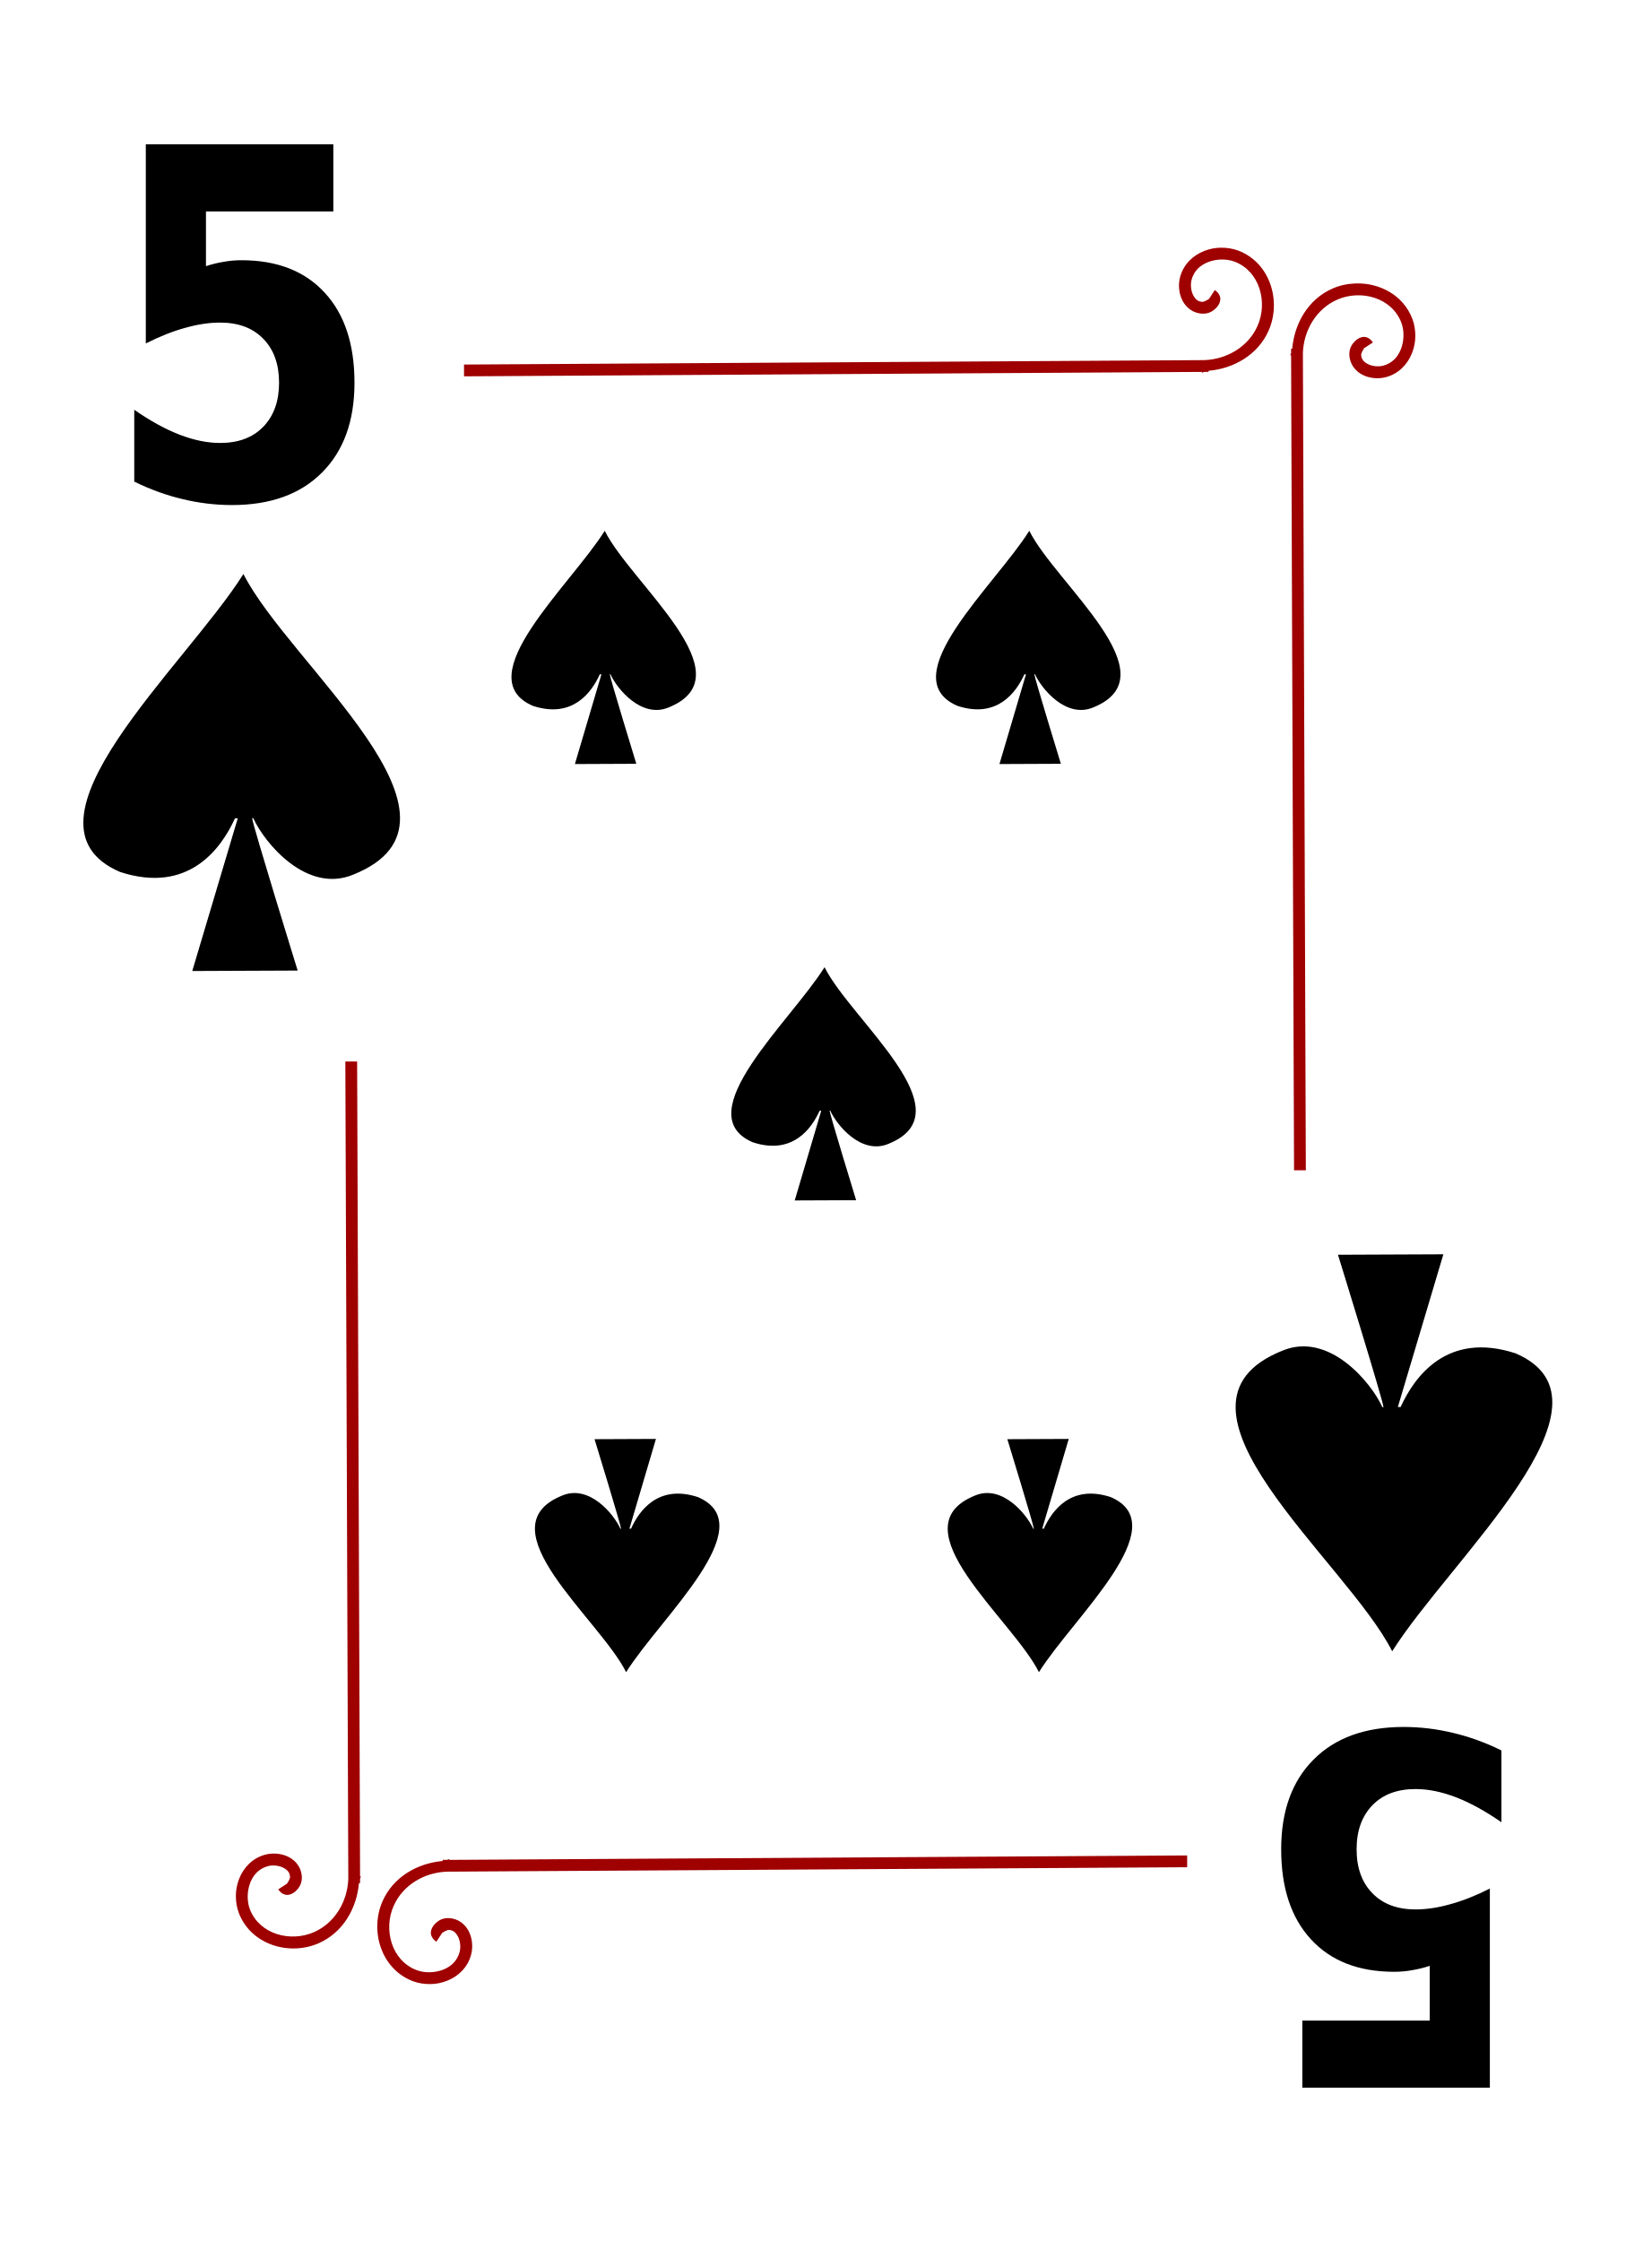
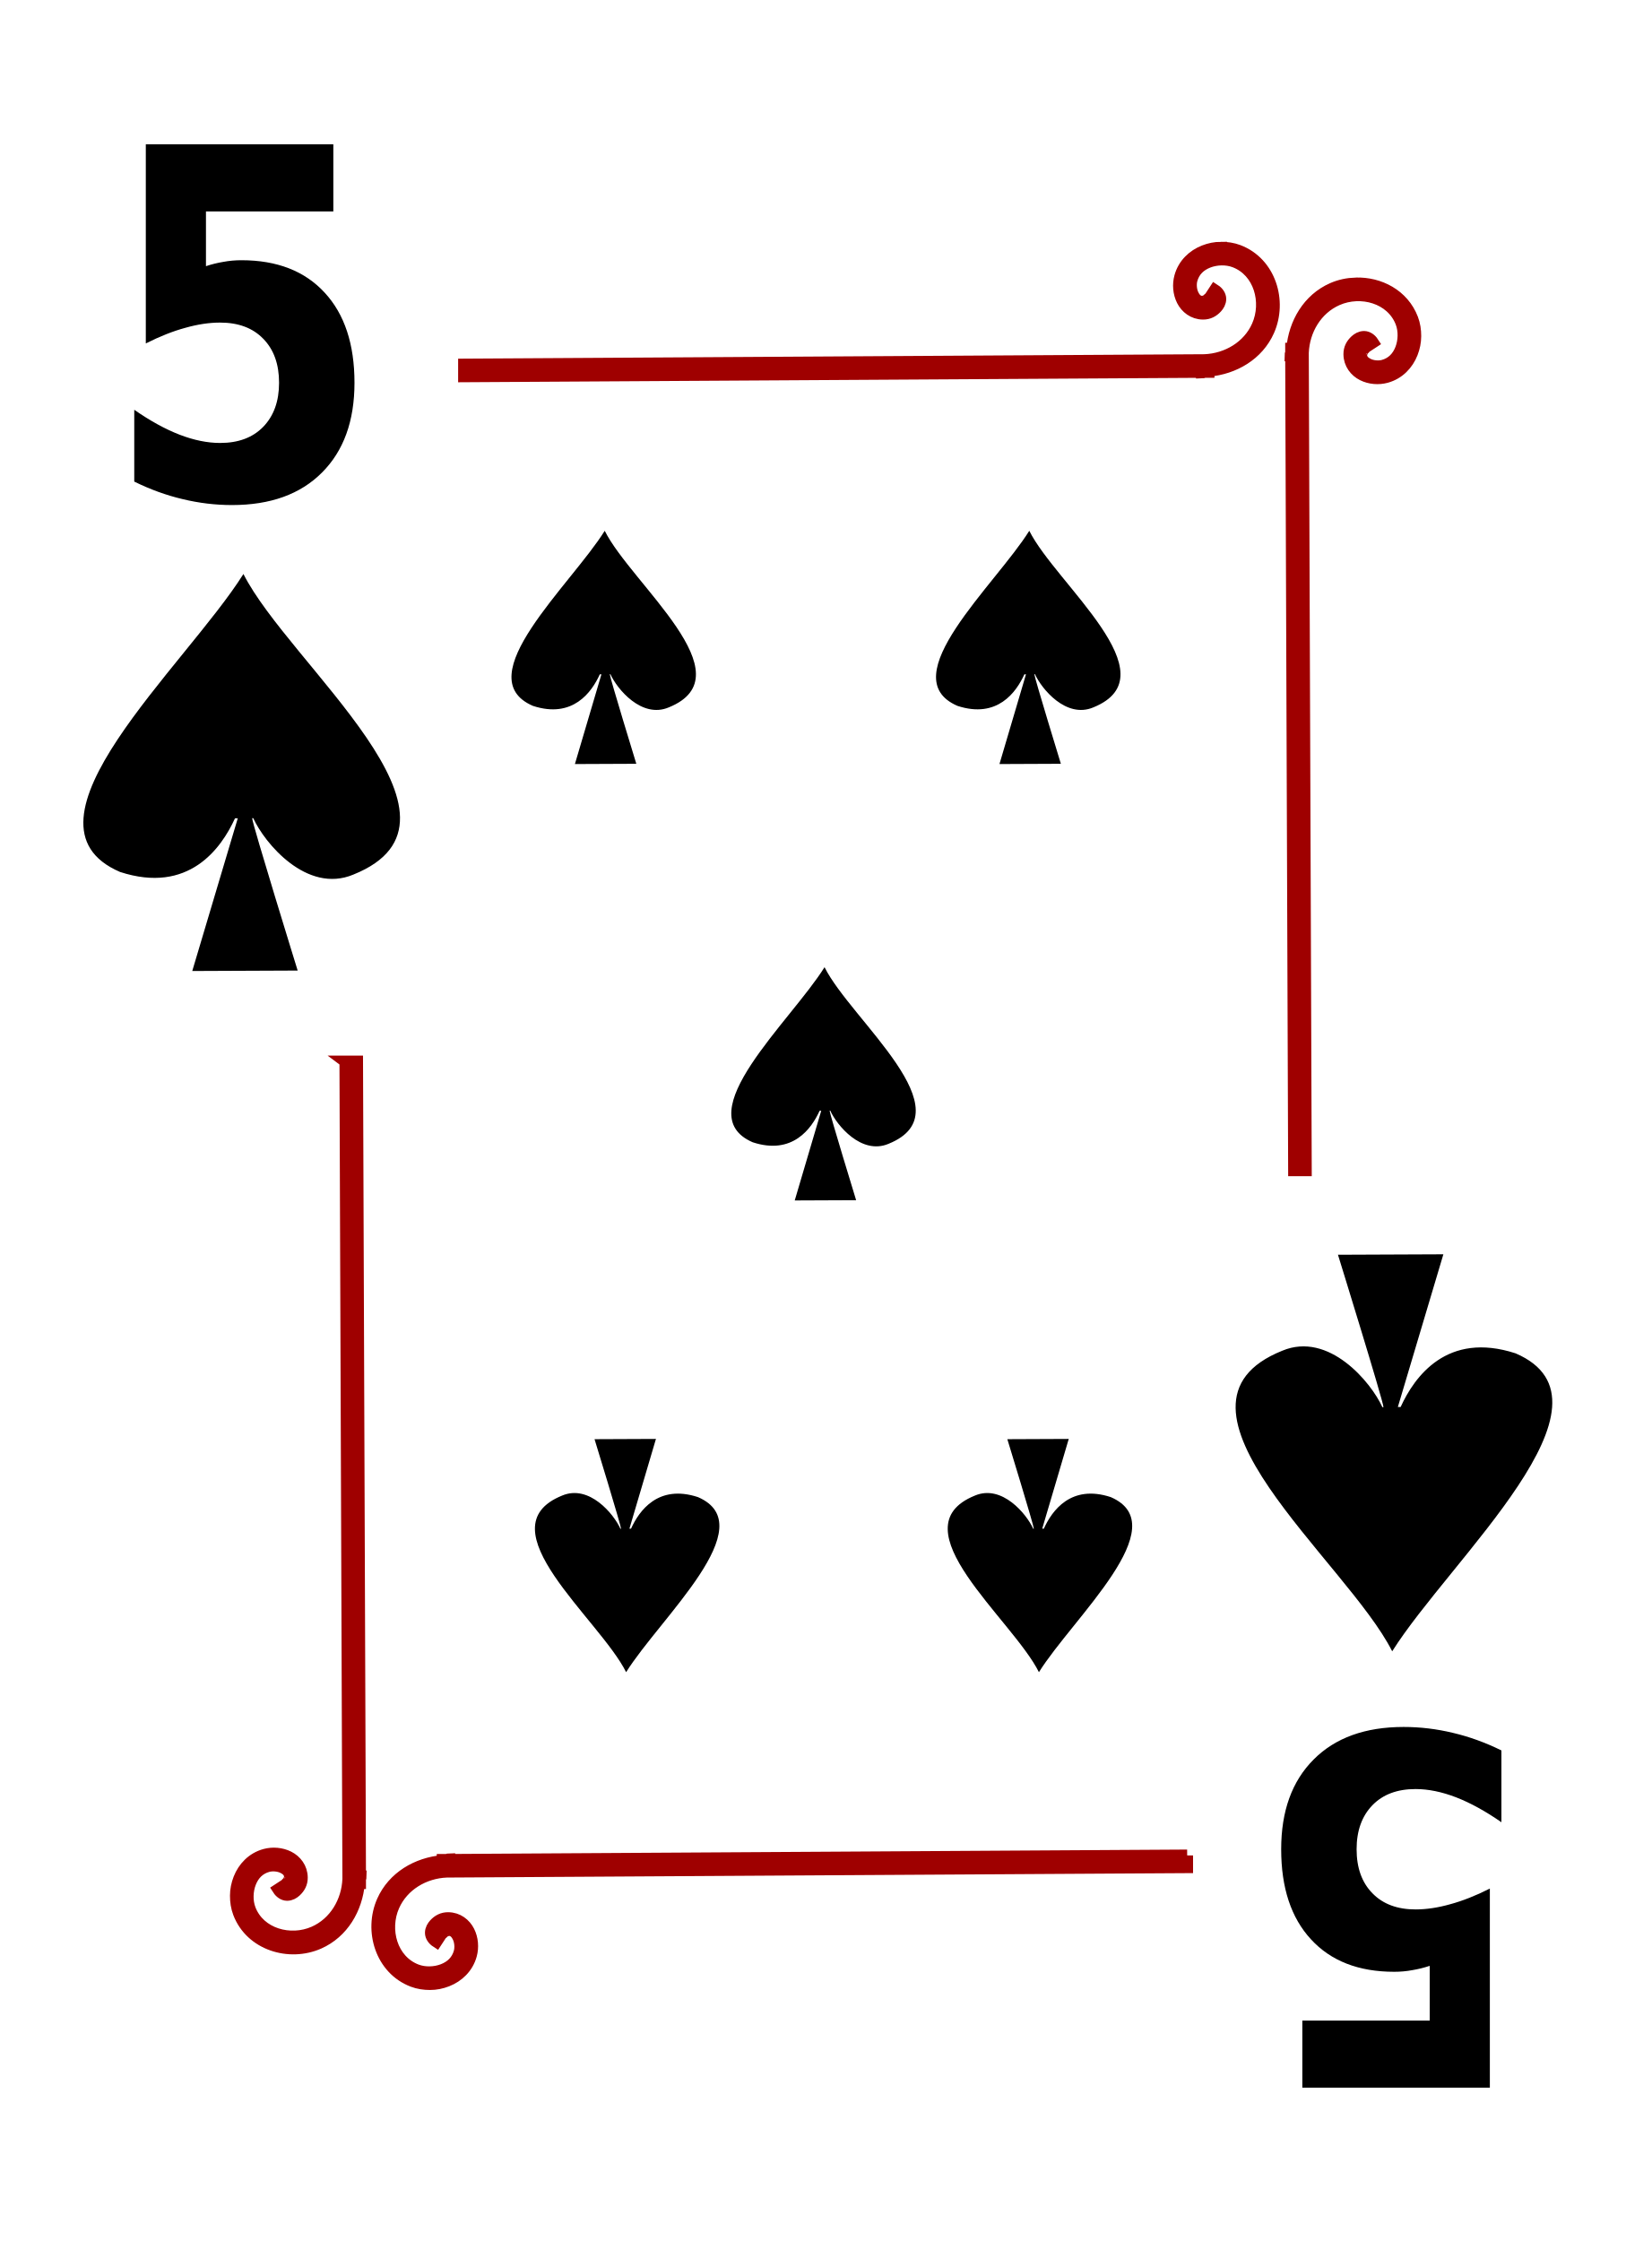
<svg xmlns="http://www.w3.org/2000/svg" viewBox="0 0 140 190">
-   <path d="m103.531,21c-.497.002-.973.099-1.438.281-.93.364-1.738,1.111-2.031,2.188-.176.645-.123,1.381.188,2s.932,1.119 1.75,1.125c.476.003.85-.196 1.156-.531 .153-.168.313-.416.312-.719s-.21-.583-.469-.75l-.531.812c.07.045 0-.005 0-.062s.017-.022-.031.031c-.097.106-.455.219-.438.219-.423-.003-.655-.217-.844-.594s-.227-.905-.125-1.281c.204-.751.718-1.231 1.406-1.5s1.552-.298 2.25-.031c2.116.808 2.825,3.429 1.938,5.438-.779,1.764-2.581,2.83-4.5,2.906l-62.781.375v1l62.562-.375v.062c.078 0.0.141-.06.219-.062h.344v-.094c2.163-.194 4.191-1.362 5.094-3.406 1.101-2.492.143-5.748-2.562-6.781-.472-.18-.971-.252-1.469-.25zm11.406,3.031c-.672.023-1.346.162-1.969.438-2.044.903-3.212,2.93-3.406,5.094h-.094v.344c-.003.078-.063.141-.062.219h.062l.25,69.094h1l-.25-69.312c.077-1.919 1.142-3.721 2.906-4.5 2.008-.887 4.63-.178 5.438,1.938 .266.698.238,1.562-.031,2.25s-.749,1.202-1.5,1.406c-.376.102-.905.064-1.281-.125s-.591-.421-.594-.844c0.0.017.113-.341.219-.438 .053-.048.089-.031.031-.031s-.108-.07-.062,0l.812-.531c-.167-.259-.447-.468-.75-.469s-.551.159-.719.312c-.335.306-.535.681-.531,1.156 .006.818.506,1.44 1.125,1.75s1.355.363 2,.188c1.076-.293 1.824-1.101 2.188-2.031 .182-.465.279-.94.281-1.438s-.07-.996-.25-1.469c-.775-2.029-2.797-3.068-4.812-3zm-85.656,65.969 .25,69.312c-.077,1.919-1.142,3.721-2.906,4.5-2.008.887-4.63.178-5.438-1.938-.266-.698-.238-1.562.031-2.25s.749-1.202 1.5-1.406c.376-.102.905-.064 1.281.125s.591.421.594.844c-0-.017-.113.341-.219.438-.053.048-.089.031-.031.031s.108.07.062,0l-.812.531c.167.259.447.468.75.469s.551-.159.719-.312c.335-.306.535-.681.531-1.156-.006-.818-.506-1.44-1.125-1.75s-1.355-.363-2-.188c-1.076.293-1.824,1.101-2.188,2.031-.182.465-.279.94-.281,1.438s.07.996.25,1.469c1.033,2.706 4.289,3.663 6.781,2.562 2.044-.903 3.212-2.93 3.406-5.094h.094v-.344c.003-.078.063-.141.062-.219h-.062l-.25-69.094h-1zm71.375,67.312-62.562.375v-.062c-.078-0-.141.06-.219.062h-.344v.094c-2.163.194-4.191,1.362-5.094,3.406-1.101,2.492-.143,5.748 2.562,6.781 .472.18.971.252 1.469.25s.973-.099 1.438-.281c.93-.364 1.738-1.111 2.031-2.188 .176-.645.123-1.381-.188-2s-.932-1.119-1.75-1.125c-.476-.003-.85.196-1.156.531-.153.168-.313.416-.312.719s.21.583.469.75l.531-.812c-.07-.045-0.0.005 0,.062s-.017.022.031-.031c.097-.106.455-.219.438-.219 .423.003.655.217.844.594s.227.905.125,1.281c-.204.751-.718,1.231-1.406,1.5s-1.552.298-2.25.031c-2.116-.808-2.825-3.429-1.938-5.438 .779-1.764 2.581-2.83 4.5-2.906l62.781-.375v-1z" fill="#9f0000" fill-rule="evenodd" />
+   <path d="m103.531,21c-.497.002-.973.099-1.438.281-.93.364-1.738,1.111-2.031,2.188-.176.645-.123,1.381.188,2s.932,1.119 1.75,1.125c.476.003.85-.196 1.156-.531 .153-.168.313-.416.312-.719s-.21-.583-.469-.75l-.531.812c.07.045 0-.005 0-.062s.017-.022-.031.031c-.097.106-.455.219-.438.219-.423-.003-.655-.217-.844-.594s-.227-.905-.125-1.281c.204-.751.718-1.231 1.406-1.5s1.552-.298 2.25-.031c2.116.808 2.825,3.429 1.938,5.438-.779,1.764-2.581,2.83-4.5,2.906l-62.781.375v1l62.562-.375v.062c.078 0.0.141-.06.219-.062h.344v-.094c2.163-.194 4.191-1.362 5.094-3.406 1.101-2.492.143-5.748-2.562-6.781-.472-.18-.971-.252-1.469-.25zm11.406,3.031c-.672.023-1.346.162-1.969.438-2.044.903-3.212,2.93-3.406,5.094h-.094v.344c-.003.078-.063.141-.062.219h.062l.25,69.094h1l-.25-69.312c.077-1.919 1.142-3.721 2.906-4.5 2.008-.887 4.63-.178 5.438,1.938 .266.698.238,1.562-.031,2.25s-.749,1.202-1.5,1.406c-.376.102-.905.064-1.281-.125s-.591-.421-.594-.844c0.0.017.113-.341.219-.438 .053-.048.089-.031.031-.031s-.108-.07-.062,0l.812-.531c-.167-.259-.447-.468-.75-.469s-.551.159-.719.312c-.335.306-.535.681-.531,1.156 .006.818.506,1.44 1.125,1.75s1.355.363 2,.188c1.076-.293 1.824-1.101 2.188-2.031 .182-.465.279-.94.281-1.438s-.07-.996-.25-1.469c-.775-2.029-2.797-3.068-4.812-3zm-85.656,65.969 .25,69.312c-.077,1.919-1.142,3.721-2.906,4.5-2.008.887-4.63.178-5.438-1.938-.266-.698-.238-1.562.031-2.25s.749-1.202 1.5-1.406c.376-.102.905-.064 1.281.125s.591.421.594.844c-0-.017-.113.341-.219.438-.053.048-.089.031-.031.031s.108.07.062,0l-.812.531c.167.259.447.468.75.469s.551-.159.719-.312c.335-.306.535-.681.531-1.156-.006-.818-.506-1.44-1.125-1.75s-1.355-.363-2-.188c-1.076.293-1.824,1.101-2.188,2.031-.182.465-.279.94-.281,1.438s.07.996.25,1.469c1.033,2.706 4.289,3.663 6.781,2.562 2.044-.903 3.212-2.93 3.406-5.094h.094v-.344c.003-.078.063-.141.062-.219h-.062l-.25-69.094h-1zm71.375,67.312-62.562.375v-.062c-.078-0-.141.06-.219.062h-.344v.094c-2.163.194-4.191,1.362-5.094,3.406-1.101,2.492-.143,5.748 2.562,6.781 .472.18.971.252 1.469.25s.973-.099 1.438-.281c.93-.364 1.738-1.111 2.031-2.188 .176-.645.123-1.381-.188-2s-.932-1.119-1.75-1.125c-.476-.003-.85.196-1.156.531-.153.168-.313.416-.312.719s.21.583.469.75l.531-.812c-.07-.045-0.0.005 0,.062s-.017.022.031-.031c.097-.106.455-.219.438-.219 .423.003.655.217.844.594s.227.905.125,1.281c-.204.751-.718,1.231-1.406,1.5s-1.552.298-2.25.031c-2.116-.808-2.825-3.429-1.938-5.438 .779-1.764 2.581-2.83 4.5-2.906l62.781-.375v-1z" fill="#9f0000" fill-rule="evenodd" stroke="#9f0000" />
  <g transform="matrix(.59314 0 0 .23894 -103.05 9.256)">
    <path d="m260.18 149.6c-4.836 19.241-19.676 52.006-10.275 62.122 5.707 4.657 8.422-4.876 9.572-11.187h0.23l-3.79 31.836 8.777-0.094s-3.781-30.602-3.79-31.773h0.092c0.929 5.157 4.454 15.833 8.332 11.767 11.339-11.397-5.358-43.83-9.15-62.671z" fill-rule="evenodd" />
  </g>
  <g transform="matrix(-.59314 0 0 -.23894 207.41 177.52)">
    <path d="m260.18 149.6c-4.836 19.241-19.676 52.006-10.275 62.122 5.707 4.657 8.422-4.876 9.572-11.187h0.23l-3.79 31.836 8.777-0.094s-3.781-30.602-3.79-31.773h0.092c0.929 5.157 4.454 15.833 8.332 11.767 11.339-11.397-5.358-43.83-9.15-62.671z" fill-rule="evenodd" />
  </g>
  <g transform="matrix(.59314 0 0 .23894 -67.053 9.256)">
    <path d="m260.18 149.6c-4.836 19.241-19.676 52.006-10.275 62.122 5.707 4.657 8.422-4.876 9.572-11.187h0.23l-3.79 31.836 8.777-0.094s-3.781-30.602-3.79-31.773h0.092c0.929 5.157 4.454 15.833 8.332 11.767 11.339-11.397-5.358-43.83-9.15-62.671z" fill-rule="evenodd" />
  </g>
  <g transform="matrix(-.59314 0 0 -.23894 242.41 177.52)">
    <path d="m260.18 149.6c-4.836 19.241-19.676 52.006-10.275 62.122 5.707 4.657 8.422-4.876 9.572-11.187h0.23l-3.79 31.836 8.777-0.094s-3.781-30.602-3.79-31.773h0.092c0.929 5.157 4.454 15.833 8.332 11.767 11.339-11.397-5.358-43.83-9.15-62.671z" fill-rule="evenodd" />
  </g>
  <g transform="matrix(1 0 0 .40081 -239.78 -10.811)">
    <path d="m260.42 148.39c-4.924 19.522-20.034 52.765-10.462 63.029 5.811 4.725 8.576-4.947 9.747-11.35h0.235l-3.859 32.3 8.937-0.095s-3.85-31.049-3.859-32.237h0.094c0.946 5.232 4.535 16.064 8.484 11.939 11.546-11.564-5.456-44.469-9.317-63.586z" fill-rule="evenodd" />
  </g>
  <path d="m12.363 12.238h15.899v5.686h-10.799v4.642c0.487-0.161 0.975-0.281 1.462-0.362 0.498-0.094 1.013-0.141 1.545-0.141 3.024 2e-5 5.377 0.918 7.061 2.753 1.683 1.822 2.525 4.367 2.525 7.636-2e-5 3.242-0.919 5.78-2.758 7.615-1.827 1.835-4.369 2.753-7.625 2.753-1.407 0-2.802-0.167-4.186-0.502-1.373-0.322-2.741-0.817-4.104-1.487v-6.088c1.351 0.938 2.63 1.641 3.838 2.11 1.218 0.469 2.365 0.703 3.439 0.703 1.551 1e-5 2.769-0.455 3.655-1.366 0.897-0.924 1.346-2.17 1.346-3.737-2e-5 -1.581-0.449-2.826-1.346-3.737-0.886-0.911-2.104-1.366-3.655-1.366-0.919 1e-5 -1.899 0.147-2.941 0.442-1.041 0.281-2.16 0.723-3.356 1.326v-16.879" />
  <g transform="matrix(-1 0 0 -.40081 378.46 199.48)">
    <path d="m260.42 148.39c-4.924 19.522-20.034 52.765-10.462 63.029 5.811 4.725 8.576-4.947 9.747-11.35h0.235l-3.859 32.3 8.937-0.095s-3.85-31.049-3.859-32.237h0.094c0.946 5.232 4.535 16.064 8.484 11.939 11.546-11.564-5.456-44.469-9.317-63.586z" fill-rule="evenodd" />
  </g>
  <path d="m126.32 177h-15.899v-5.686h10.799v-4.642c-0.487 0.161-0.975 0.281-1.462 0.362-0.498 0.094-1.013 0.141-1.545 0.141-3.024-2e-5 -5.377-0.918-7.061-2.753-1.683-1.822-2.525-4.367-2.525-7.636 3e-5 -3.242 0.919-5.78 2.758-7.615 1.827-1.835 4.369-2.753 7.625-2.753 1.407 0 2.802 0.167 4.186 0.502 1.373 0.322 2.741 0.817 4.104 1.487v6.088c-1.351-0.938-2.63-1.641-3.838-2.11-1.218-0.469-2.365-0.703-3.439-0.703-1.551 0-2.769 0.455-3.655 1.366-0.897 0.924-1.346 2.17-1.346 3.737 2e-5 1.581 0.449 2.826 1.346 3.737 0.886 0.911 2.104 1.366 3.655 1.366 0.919-2e-5 1.899-0.147 2.941-0.442 1.041-0.281 2.16-0.723 3.356-1.326v16.879" />
  <g transform="matrix(.59314 0 0 .23894 -84.412 46.256)">
    <path d="m260.18 149.6c-4.836 19.241-19.676 52.006-10.275 62.122 5.707 4.657 8.422-4.876 9.572-11.187h0.23l-3.79 31.836 8.777-0.094s-3.781-30.602-3.79-31.773h0.092c0.929 5.157 4.454 15.833 8.332 11.767 11.339-11.397-5.358-43.83-9.15-62.671z" fill-rule="evenodd" />
  </g>
</svg>
